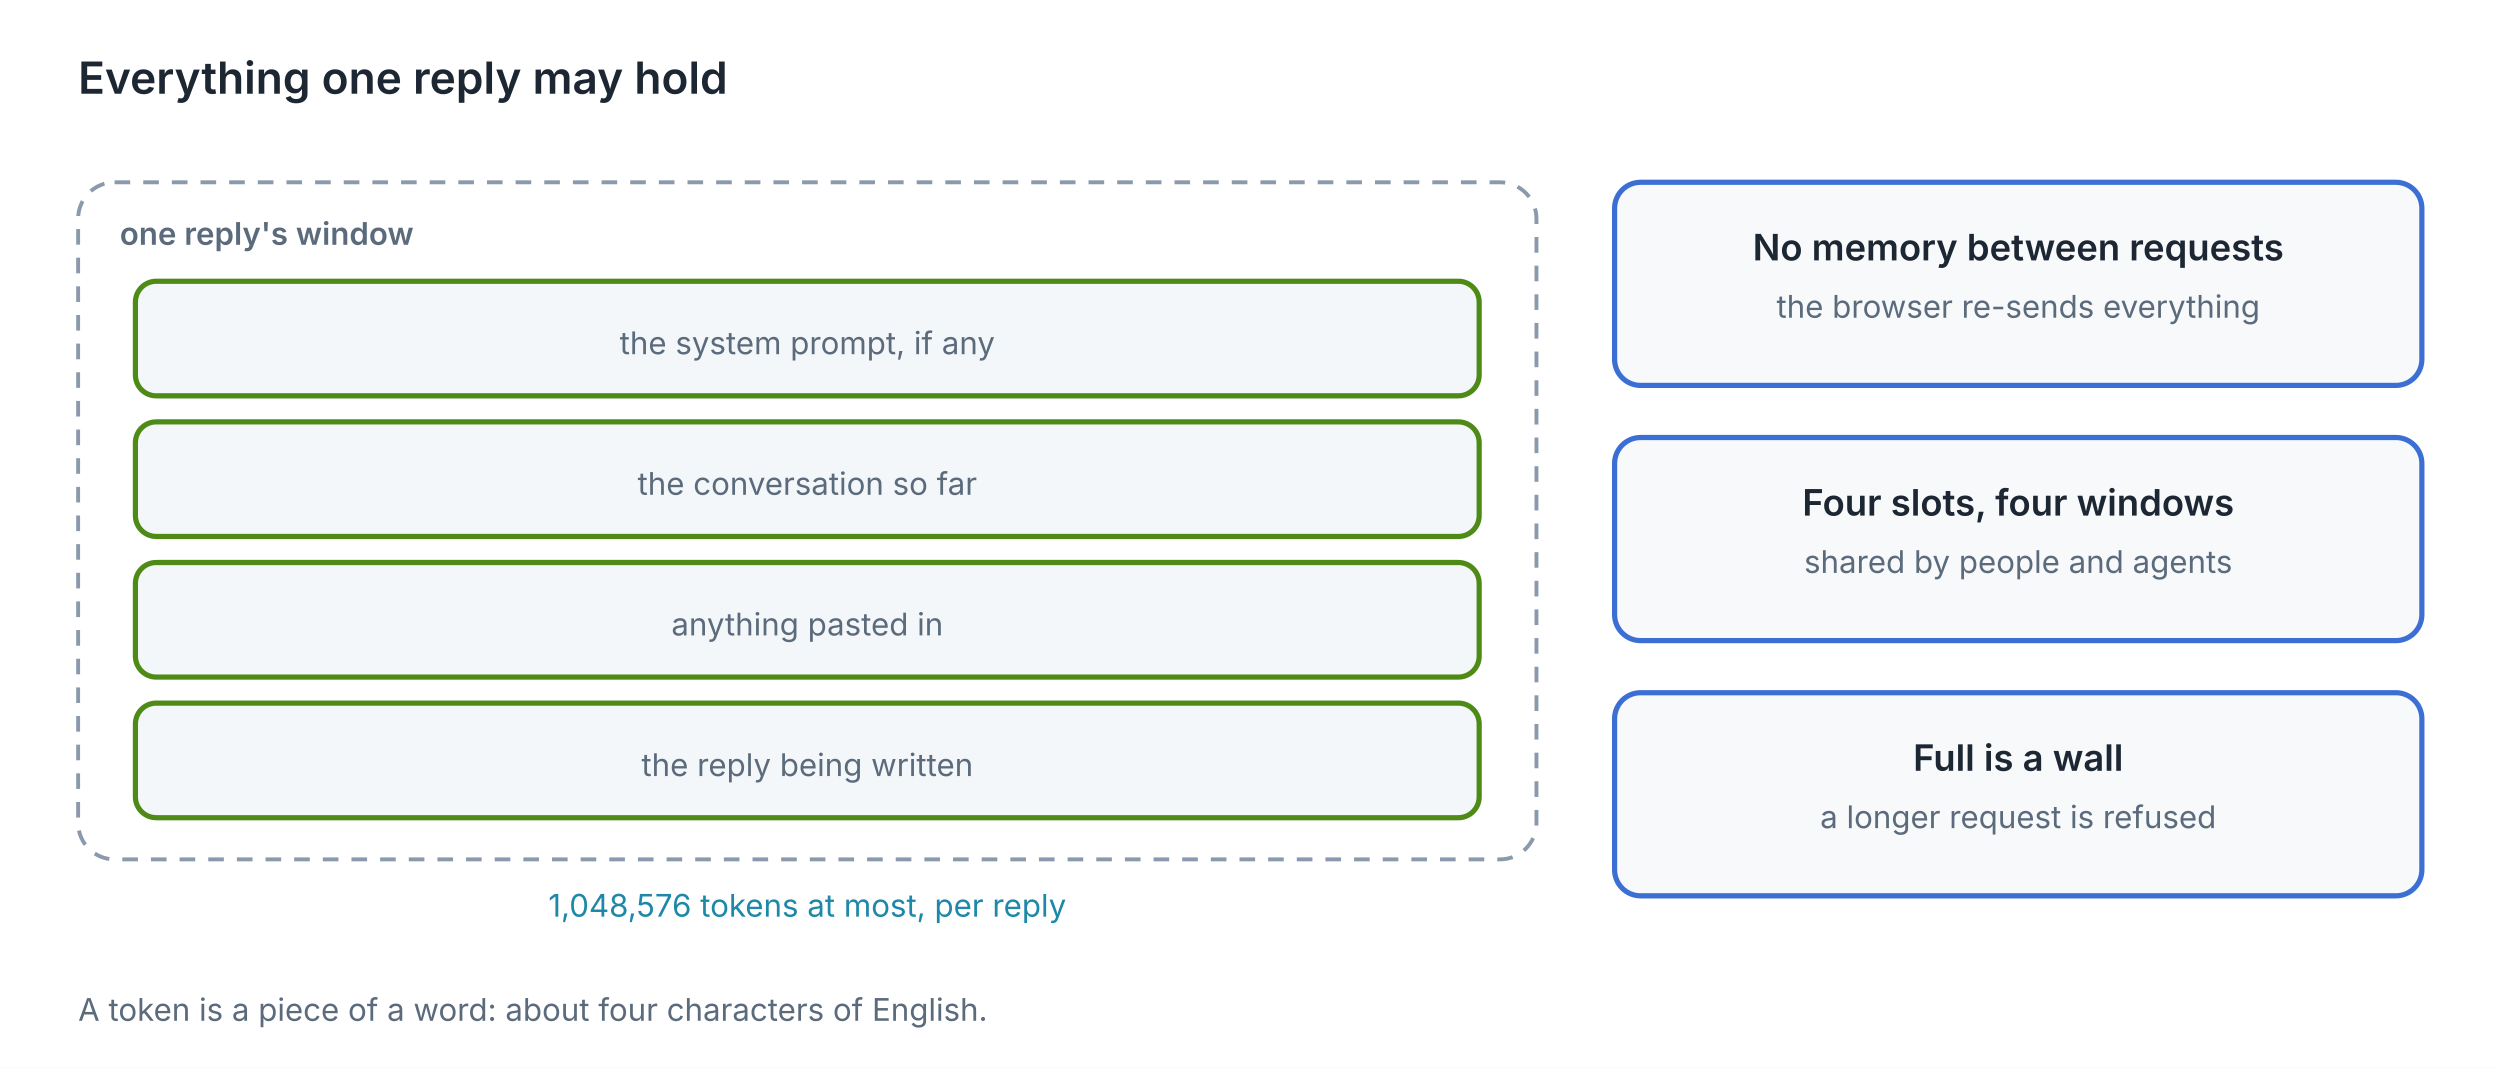
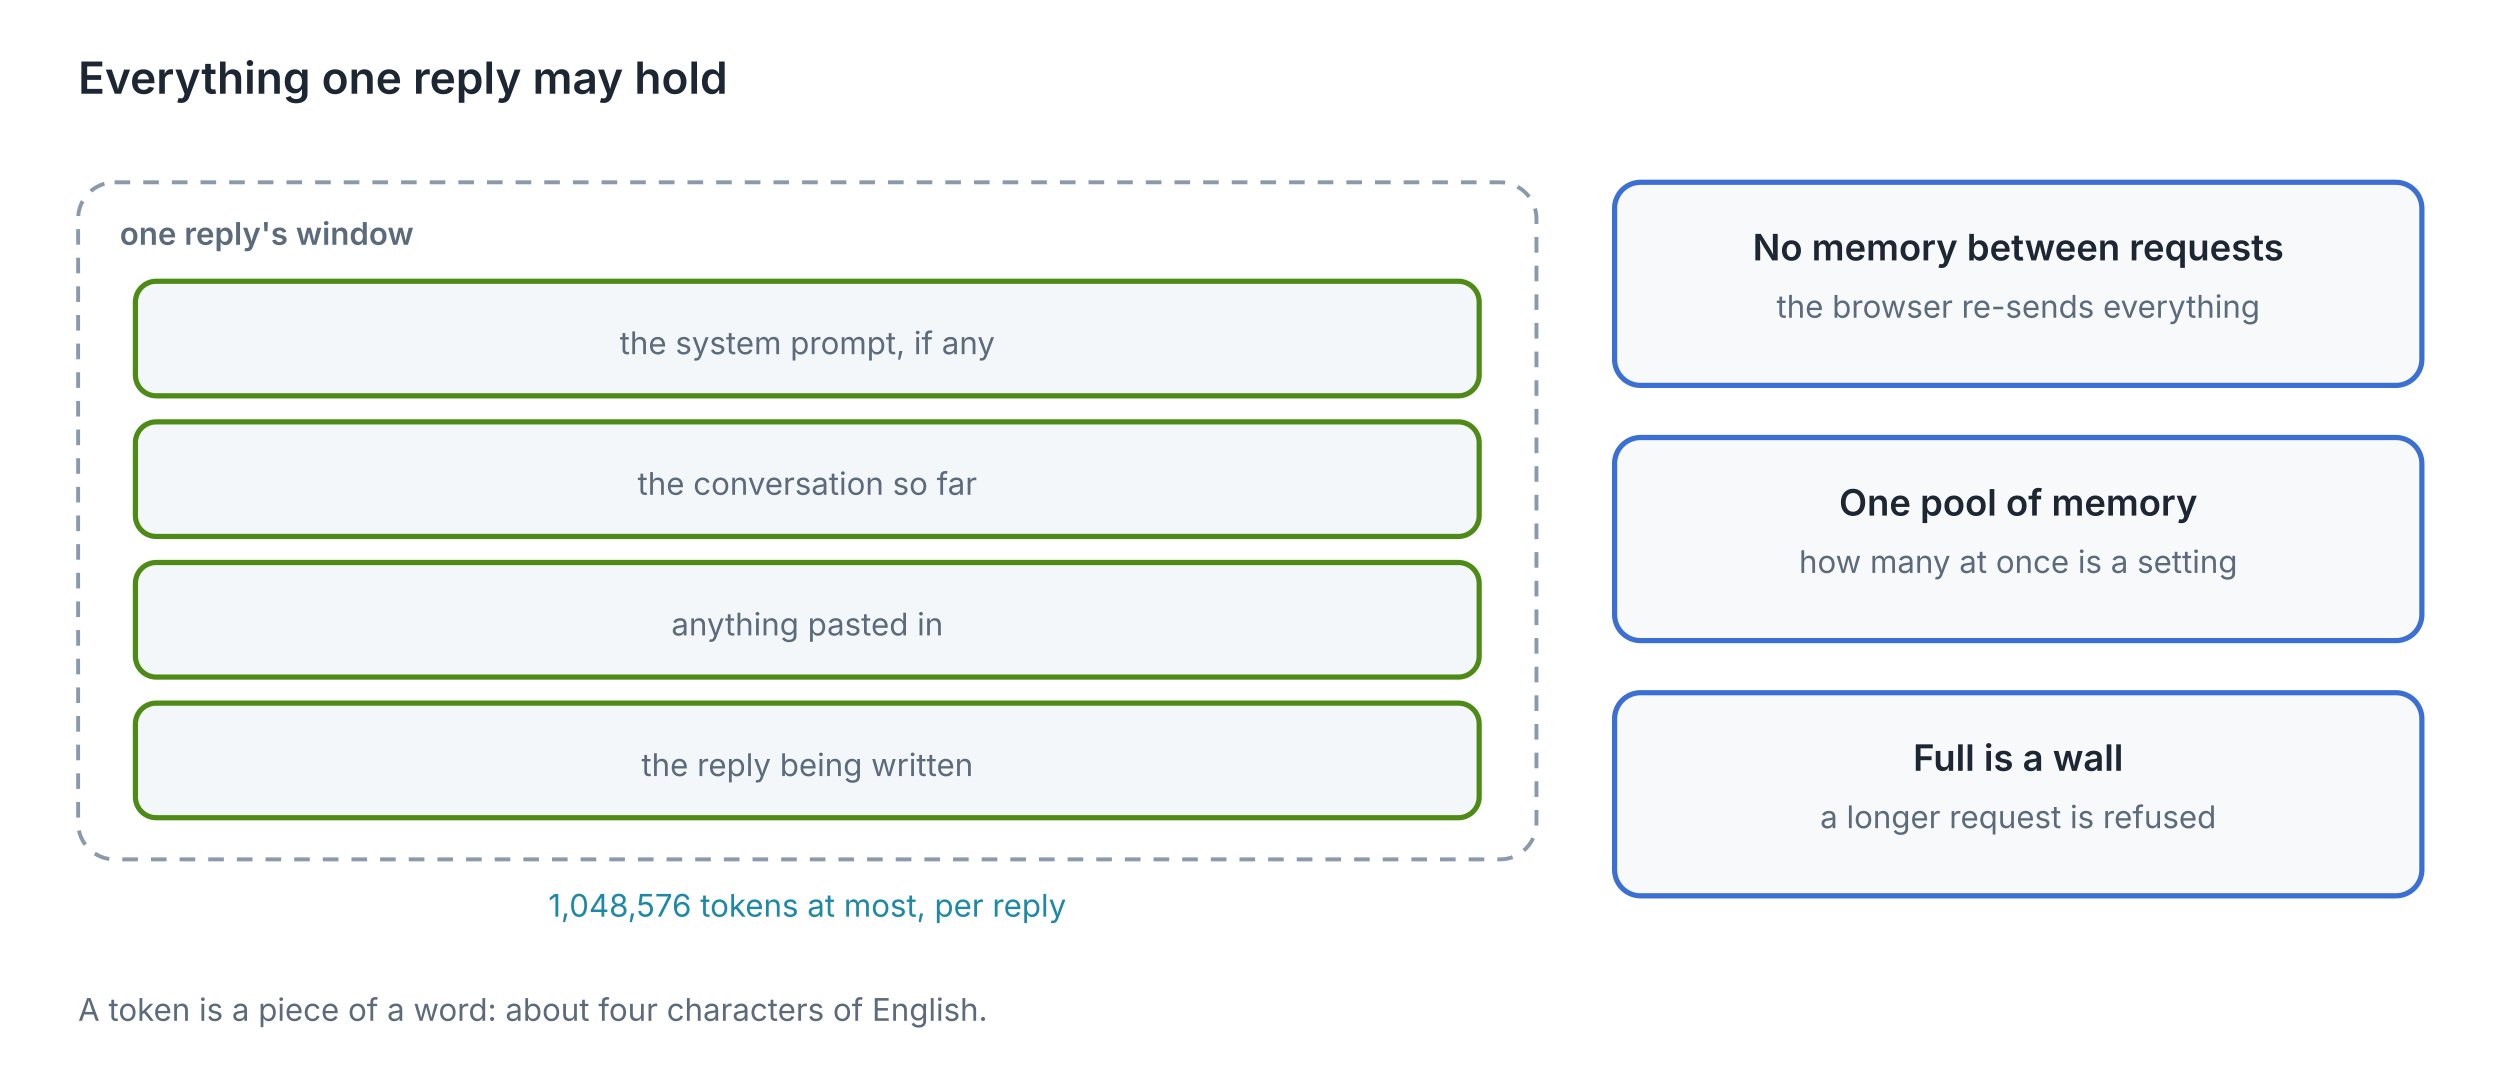
- <svg xmlns="http://www.w3.org/2000/svg" viewBox="0 0 960 410" width="960" height="410" role="img" aria-label="One reply's window holds the system prompt, the whole conversation so far, anything pasted in, and the reply being written, up to 1,048,576 tokens. The model keeps no memory between requests, so the browser re-sends everything. Four slots run four replies at once, each with its own window, and a request longer than the window is refused.">
+ <svg xmlns="http://www.w3.org/2000/svg" viewBox="0 0 960 410" width="960" height="410" role="img" aria-label="One reply's window holds the system prompt, the whole conversation so far, anything pasted in, and the reply being written, up to 1,048,576 tokens. The model keeps no memory between requests, so the browser re-sends everything. The windows share one pool of memory: how many run at once is a setting, and a request longer than its window is refused.">
  <style>
    text { font-family: Inter, "Segoe UI", Helvetica, Arial, sans-serif; }
    .title { fill: #1D2733; font-size: 17px; font-weight: 600; }
    .name { fill: #1D2733; font-size: 14px; font-weight: 600; }
    .note { fill: #5B6B7C; font-size: 12px; }
    .label { fill: #1E88A8; font-size: 12px; }
    .warn { fill: #D9542B; font-size: 12px; }
    .num { fill: #1D2733; font-size: 12px; font-weight: 600; }
    .mono { font-family: "JetBrains Mono", Menlo, monospace; }
    .box { fill: #F4F7FA; stroke-width: 2; }
    .built { stroke: #4E8A16; }
    .planned { fill: #F4F7FA; stroke: #B7791F; stroke-width: 2; stroke-dasharray: 7 5; }
    .outside { fill: #F7F9FB; stroke: #3B6FD4; stroke-width: 2; }
    .zone { fill: none; stroke: #8A99AB; stroke-width: 1.5; stroke-dasharray: 6 5; }
    .zonelabel { fill: #5B6B7C; font-size: 12px; font-weight: 600; }
    .flow { stroke: #1E88A8; stroke-width: 2; fill: none; stroke-linejoin: round; }
    .deny { stroke: #D9542B; stroke-width: 2; fill: none; stroke-dasharray: 5 4; stroke-linejoin: round; }
  </style>
  <rect width="960" height="410" fill="#FFFFFF" />
  <text x="30" y="36" class="title">Everything one reply may hold</text>
  <rect x="30" y="70" width="560" height="260" rx="14" class="zone" />
  <text x="46" y="94" class="zonelabel">one reply's window</text>
  <rect x="52" y="108" width="516" height="44" rx="8" class="box built" />
  <text x="310" y="136" class="note" text-anchor="middle">the system prompt, if any</text>
  <rect x="52" y="162" width="516" height="44" rx="8" class="box built" />
  <text x="310" y="190" class="note" text-anchor="middle">the conversation so far</text>
  <rect x="52" y="216" width="516" height="44" rx="8" class="box built" />
  <text x="310" y="244" class="note" text-anchor="middle">anything pasted in</text>
  <rect x="52" y="270" width="516" height="44" rx="8" class="box built" />
  <text x="310" y="298" class="note" text-anchor="middle">the reply being written</text>
  <text x="310" y="352" class="label" text-anchor="middle">1,048,576 tokens at most, per reply</text>
  <rect x="620" y="70" width="310" height="78" rx="10" class="outside" />
  <text x="775" y="100" class="name" text-anchor="middle">No memory between requests</text>
  <text x="775" y="122" class="note" text-anchor="middle">the browser re-sends everything</text>
  <rect x="620" y="168" width="310" height="78" rx="10" class="outside" />
-   <text x="775" y="198" class="name" text-anchor="middle">Four slots, four windows</text>
-   <text x="775" y="220" class="note" text-anchor="middle">shared by people and agents</text>
+   <text x="775" y="198" class="name" text-anchor="middle">One pool of memory</text>
+   <text x="775" y="220" class="note" text-anchor="middle">how many at once is a setting</text>
  <rect x="620" y="266" width="310" height="78" rx="10" class="outside" />
  <text x="775" y="296" class="name" text-anchor="middle">Full is a wall</text>
  <text x="775" y="318" class="note" text-anchor="middle">a longer request is refused</text>
  <text x="30" y="392" class="note">A token is a piece of a word: about four characters of English.</text>
</svg>
